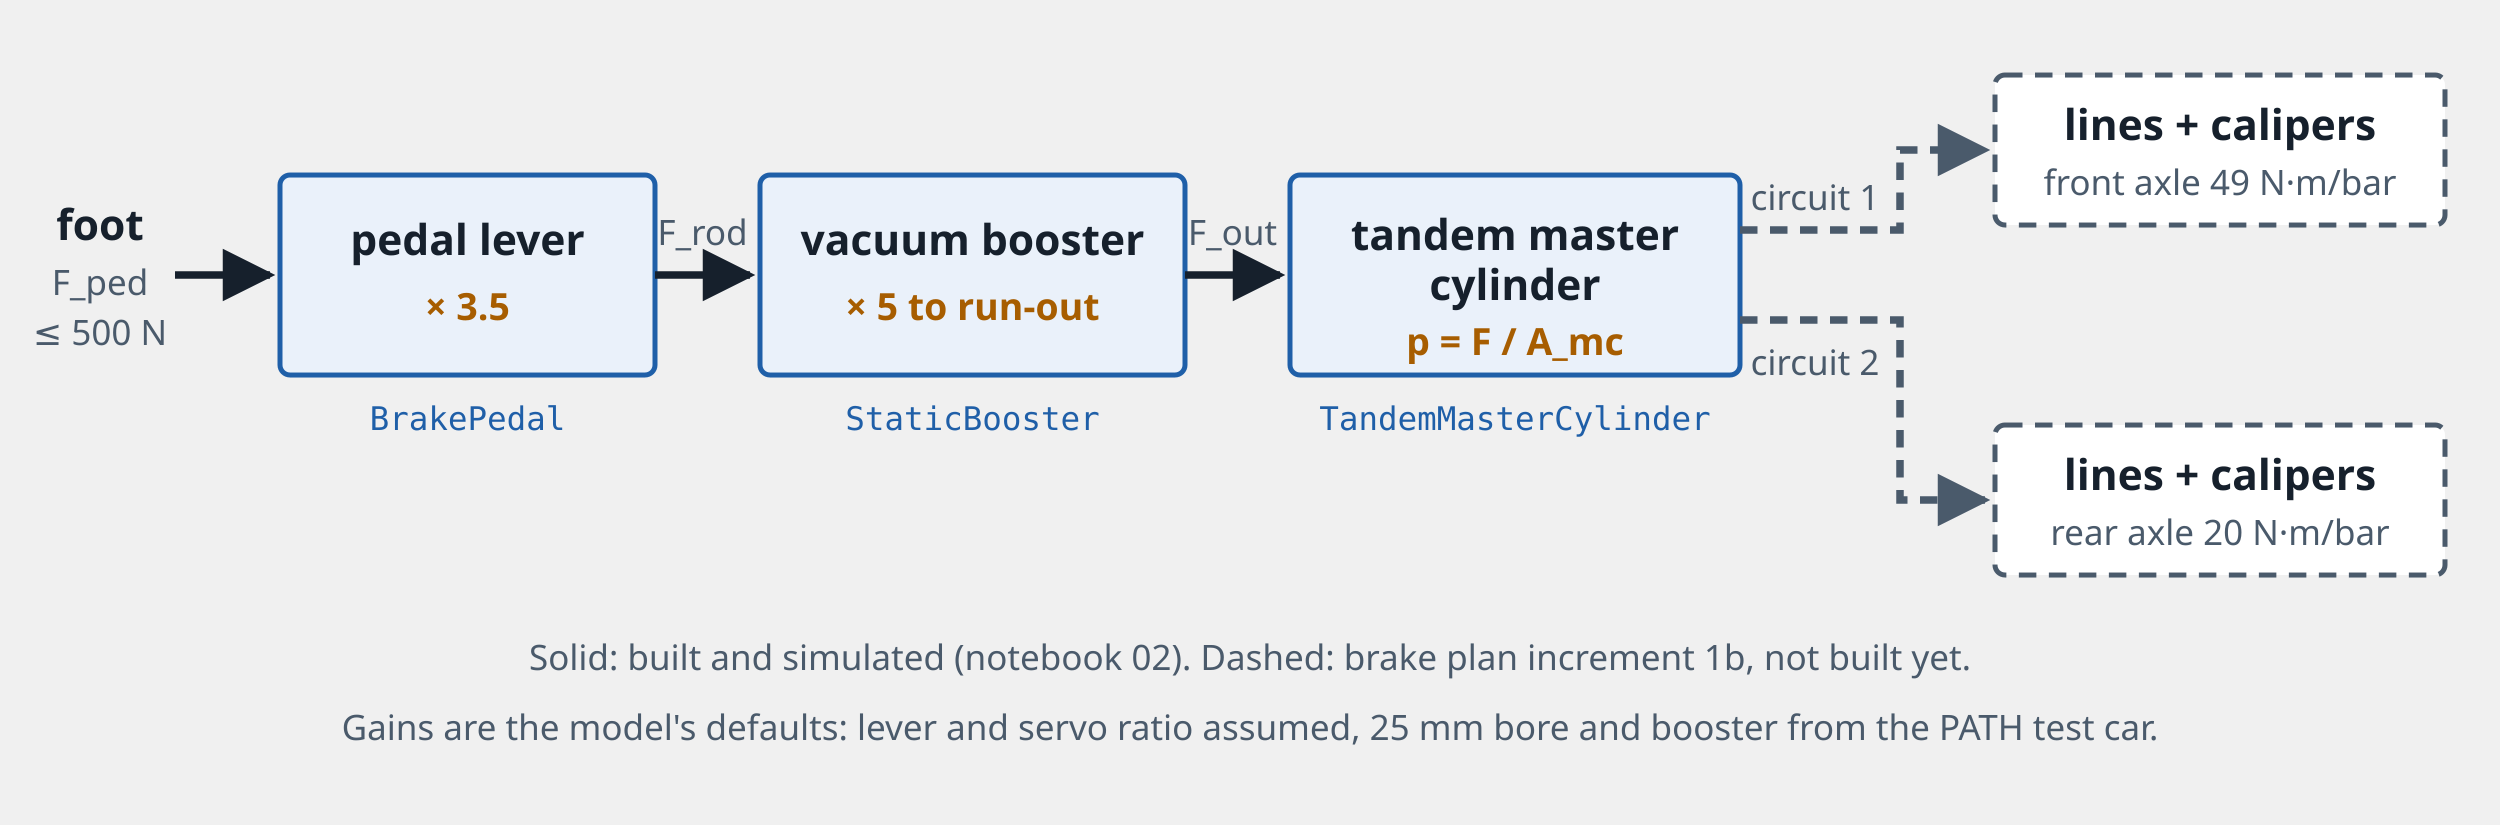
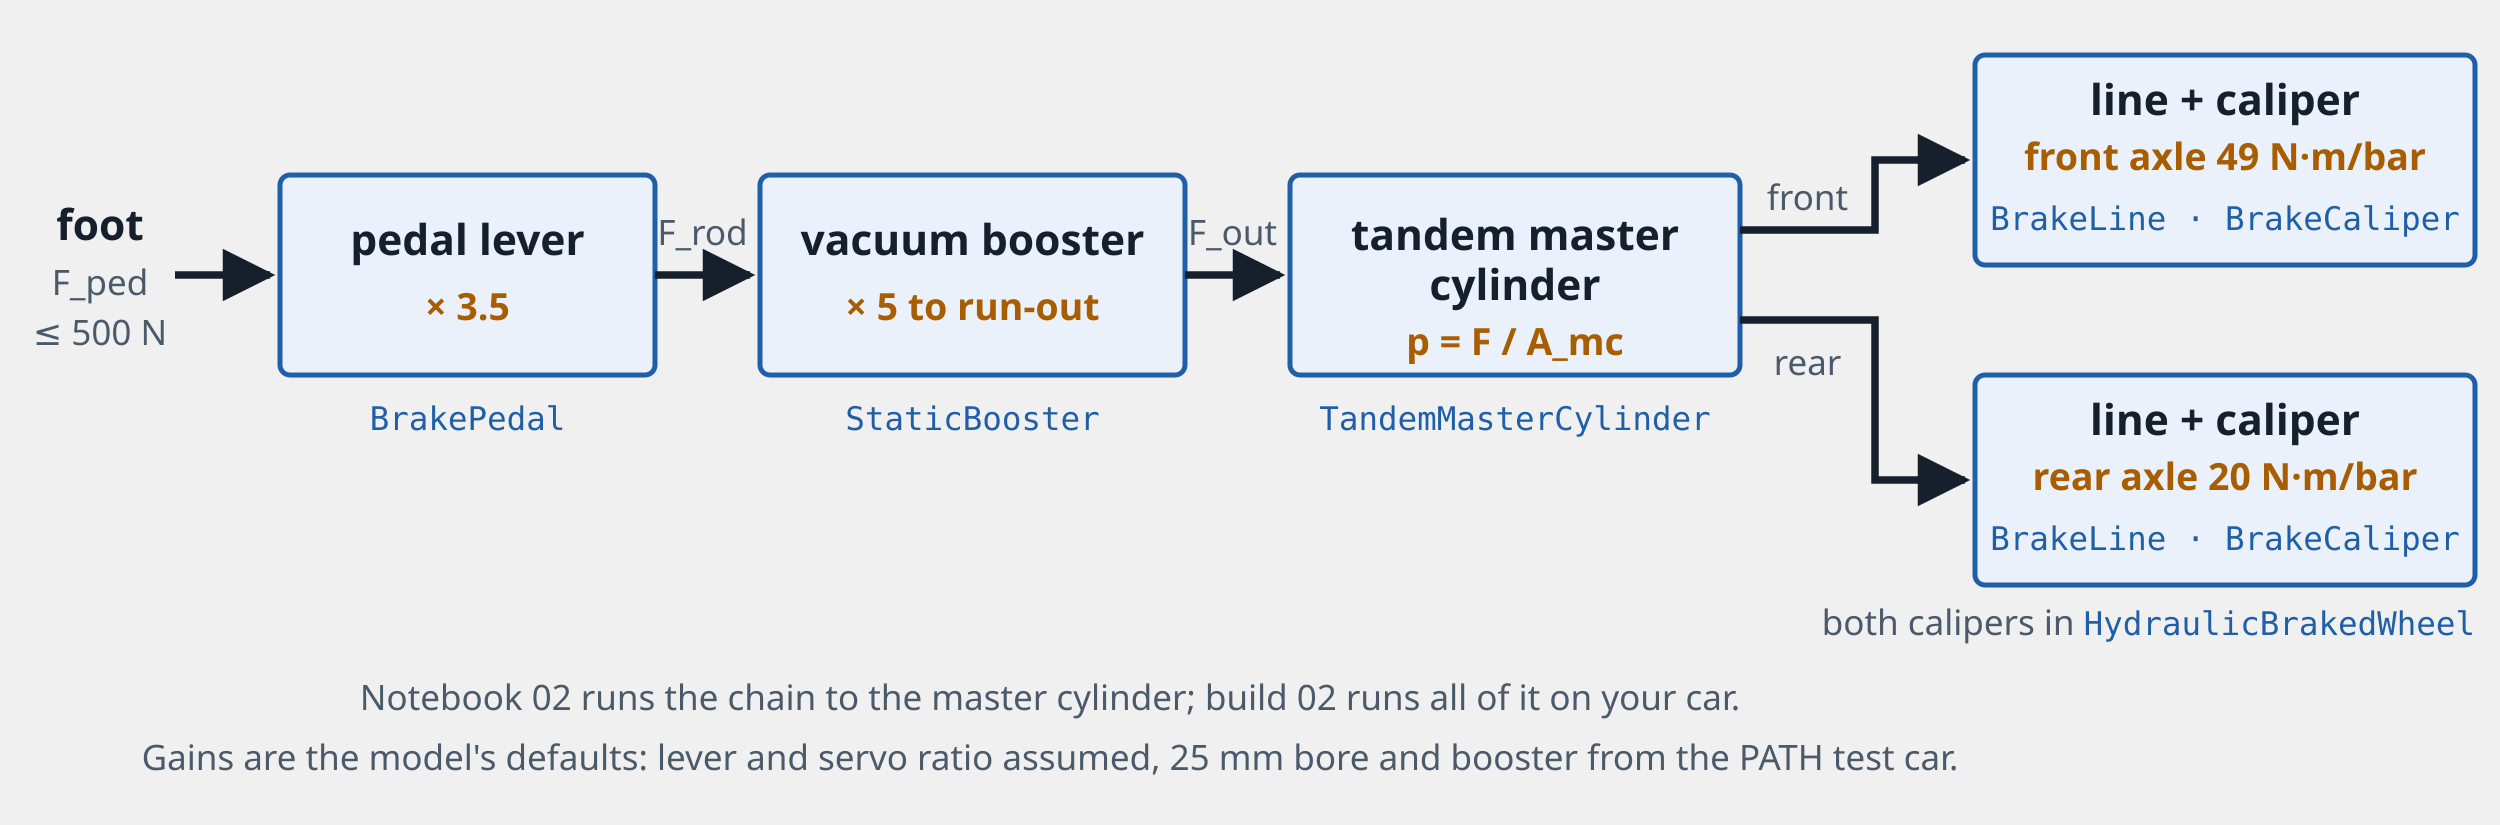
<svg xmlns="http://www.w3.org/2000/svg" viewBox="0 0 1000 330" width="1000" height="330">
  <style>
    text { font-family: sans-serif; fill: #16202c; }
    .box { fill: #fff; stroke: #16202c; stroke-width: 2; }
    .box-accent { fill: #eaf1fa; stroke: #1f5fa8; stroke-width: 2; }
-     .box-todo { fill: #fff; stroke: #4a5a6b; stroke-width: 2; stroke-dasharray: 7 5; }
    .arrow { stroke: #16202c; stroke-width: 3; fill: none; }
-     .arrow-todo { stroke: #4a5a6b; stroke-width: 3; fill: none; stroke-dasharray: 7 5; }
    .t { font-size: 17px; font-weight: 600; }
    .lbl { font-size: 14px; fill: #4a5a6b; }
    .code { font-size: 13px; font-family: monospace; fill: #1f5fa8; }
    .gain { font-size: 15px; font-weight: 600; fill: #a75d00; }
  </style>
  <defs>
    <marker id="fc-ink" viewBox="0 0 10 10" refX="9" refY="5" markerWidth="7" markerHeight="7" orient="auto-start-reverse">
      <path d="M0 0 L10 5 L0 10 z" fill="#16202c" />
-     </marker>
-     <marker id="fc-gray" viewBox="0 0 10 10" refX="9" refY="5" markerWidth="7" markerHeight="7" orient="auto-start-reverse">
-       <path d="M0 0 L10 5 L0 10 z" fill="#4a5a6b" />
    </marker>
  </defs>
  <text x="40" y="96" text-anchor="middle" class="t">foot</text>
  <text x="40" y="118" text-anchor="middle" class="lbl">F_ped</text>
  <text x="40" y="138" text-anchor="middle" class="lbl">≤ 500 N</text>
  <path class="arrow" d="M70 110 H108" marker-end="url(#fc-ink)" />
  <rect class="box-accent" x="112" y="70" width="150" height="80" rx="4" />
  <text x="187" y="102" text-anchor="middle" class="t">pedal lever</text>
  <text x="187" y="128" text-anchor="middle" class="gain">× 3.5</text>
  <text x="187" y="172" text-anchor="middle" class="code">BrakePedal</text>
  <path class="arrow" d="M262 110 H300" marker-end="url(#fc-ink)" />
  <text x="281" y="98" text-anchor="middle" class="lbl">F_rod</text>
  <rect class="box-accent" x="304" y="70" width="170" height="80" rx="4" />
  <text x="389" y="102" text-anchor="middle" class="t">vacuum booster</text>
  <text x="389" y="128" text-anchor="middle" class="gain">× 5 to run-out</text>
  <text x="389" y="172" text-anchor="middle" class="code">StaticBooster</text>
  <path class="arrow" d="M474 110 H512" marker-end="url(#fc-ink)" />
  <text x="493" y="98" text-anchor="middle" class="lbl">F_out</text>
  <rect class="box-accent" x="516" y="70" width="180" height="80" rx="4" />
  <text x="606" y="100" text-anchor="middle" class="t">tandem master</text>
  <text x="606" y="120" text-anchor="middle" class="t">cylinder</text>
  <text x="606" y="142" text-anchor="middle" class="gain">p = F / A_mc</text>
  <text x="606" y="172" text-anchor="middle" class="code">TandemMasterCylinder</text>
-   <path class="arrow-todo" d="M696 92 H760 V60 H794" marker-end="url(#fc-gray)" />
-   <path class="arrow-todo" d="M696 128 H760 V200 H794" marker-end="url(#fc-gray)" />
-   <text x="726" y="84" text-anchor="middle" class="lbl">circuit 1</text>
-   <text x="726" y="150" text-anchor="middle" class="lbl">circuit 2</text>
-   <rect class="box-todo" x="798" y="30" width="180" height="60" rx="4" />
-   <text x="888" y="56" text-anchor="middle" class="t">lines + calipers</text>
-   <text x="888" y="78" text-anchor="middle" class="lbl">front axle 49 N·m/bar</text>
-   <rect class="box-todo" x="798" y="170" width="180" height="60" rx="4" />
-   <text x="888" y="196" text-anchor="middle" class="t">lines + calipers</text>
-   <text x="888" y="218" text-anchor="middle" class="lbl">rear axle 20 N·m/bar</text>
-   <text x="500" y="268" text-anchor="middle" class="lbl">Solid: built and simulated (notebook 02). Dashed: brake plan increment 1b, not built yet.</text>
-   <text x="500" y="296" text-anchor="middle" class="lbl">Gains are the model's defaults: lever and servo ratio assumed, 25 mm bore and booster from the PATH test car.</text>
+   <path class="arrow" d="M696 92 H750 V64 H786" marker-end="url(#fc-ink)" />
+   <path class="arrow" d="M696 128 H750 V192 H786" marker-end="url(#fc-ink)" />
+   <text x="723" y="84" text-anchor="middle" class="lbl">front</text>
+   <text x="723" y="150" text-anchor="middle" class="lbl">rear</text>
+   <rect class="box-accent" x="790" y="22" width="200" height="84" rx="4" />
+   <text x="890" y="46" text-anchor="middle" class="t">line + caliper</text>
+   <text x="890" y="68" text-anchor="middle" class="gain">front axle 49 N·m/bar</text>
+   <text x="890" y="92" text-anchor="middle" class="code">BrakeLine · BrakeCaliper</text>
+   <rect class="box-accent" x="790" y="150" width="200" height="84" rx="4" />
+   <text x="890" y="174" text-anchor="middle" class="t">line + caliper</text>
+   <text x="890" y="196" text-anchor="middle" class="gain">rear axle 20 N·m/bar</text>
+   <text x="890" y="220" text-anchor="middle" class="code">BrakeLine · BrakeCaliper</text>
+   <text x="990" y="254" text-anchor="end" class="lbl">both calipers in <tspan class="code">HydraulicBrakedWheel</tspan>
+   </text>
+   <text x="420" y="284" text-anchor="middle" class="lbl">Notebook 02 runs the chain to the master cylinder; build 02 runs all of it on your car.</text>
+   <text x="420" y="308" text-anchor="middle" class="lbl">Gains are the model's defaults: lever and servo ratio assumed, 25 mm bore and booster from the PATH test car.</text>
</svg>
